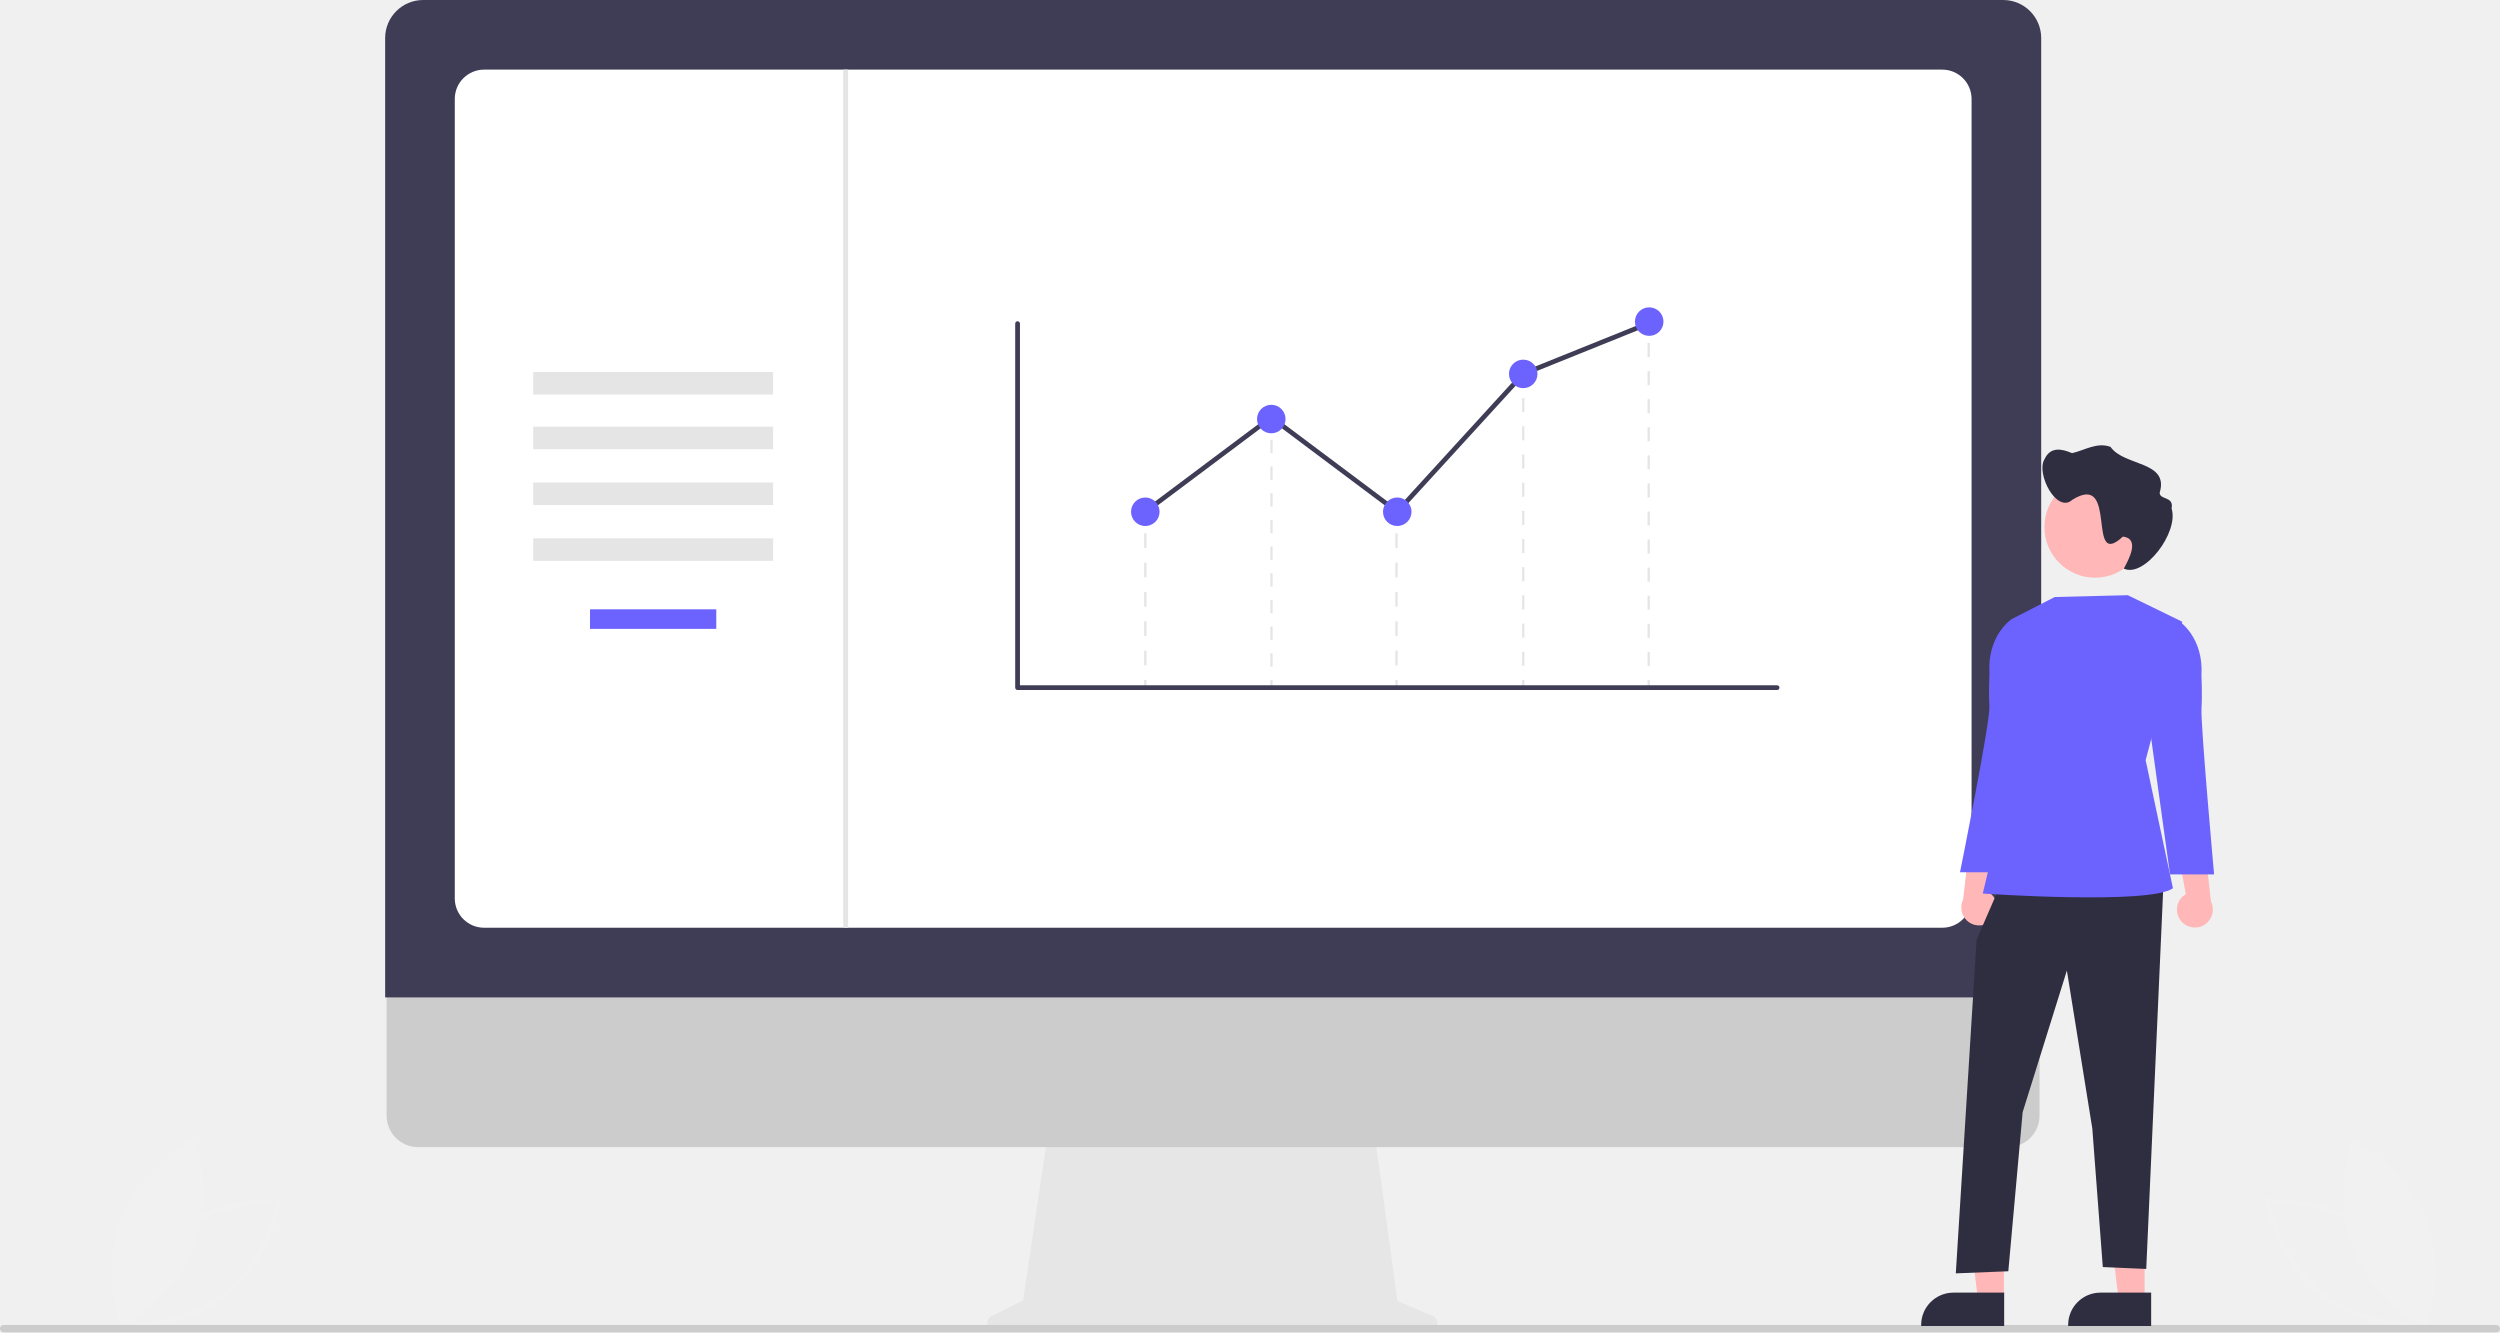
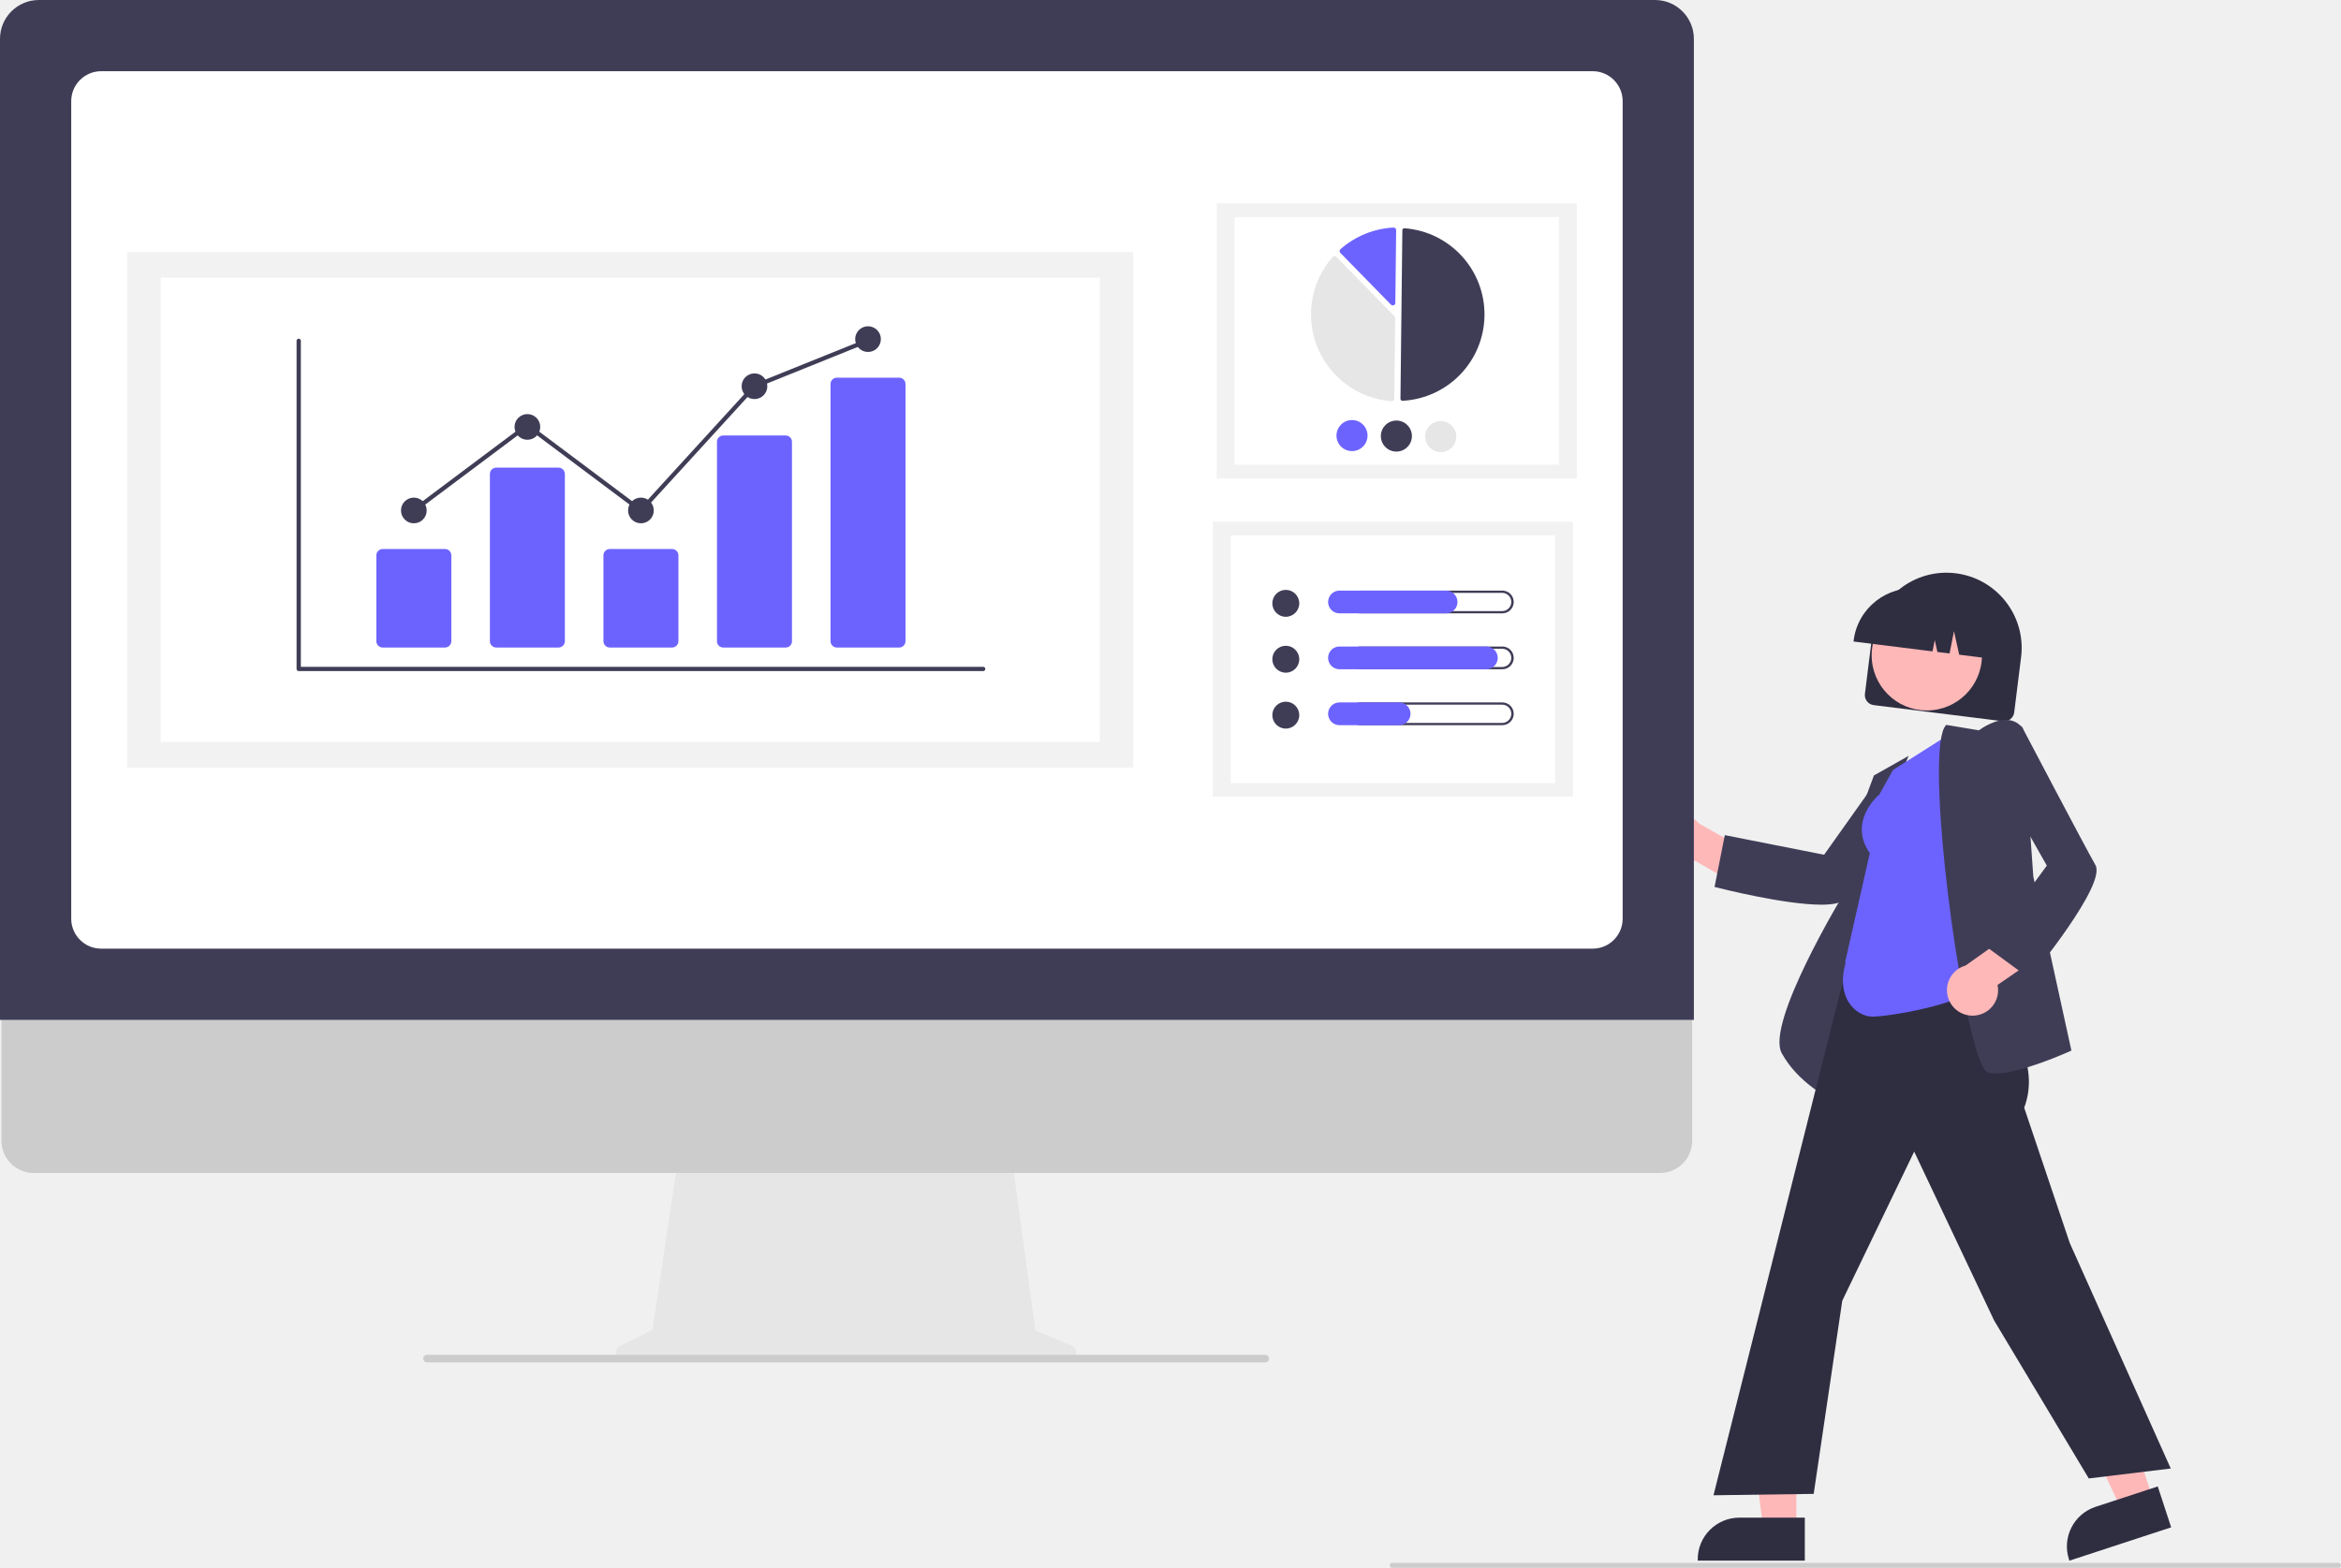
- <svg xmlns="http://www.w3.org/2000/svg" id="a684e1c6-71e2-413d-b570-2a7a579de6f7" data-name="Layer 1" width="1029.563" height="548.695" viewBox="0 0 1029.563 548.695">
-   <path d="M133.375,722.767l.214-1.126c.047-.248,4.908-24.91,23.126-39.22,18.22-14.311,43.331-13.191,43.582-13.178l1.145.059-.214,1.126c-.047.248-4.908,24.909-23.126,39.22-18.22,14.311-43.331,13.191-43.582,13.178ZM157.95,683.994c-15.404,12.099-20.951,31.883-22.138,36.858,5.116.022,25.664-.689,41.054-12.778,15.387-12.087,20.946-31.881,22.138-36.858C193.885,671.195,173.338,671.906,157.95,683.994Z" transform="translate(-85.21873 -175.6525)" fill="#f1f1f1" />
-   <path d="M165.195,689.482c-8.346,21.498-30.317,33.022-30.317,33.022s-8.439-23.331-.093-44.829S165.102,644.653,165.102,644.653,173.541,667.984,165.195,689.482Z" transform="translate(-85.21873 -175.6525)" fill="#f1f1f1" />
-   <path d="M1084.56,722.826c-.251.013-25.362,1.133-43.582-13.178-18.219-14.311-23.079-38.973-23.126-39.22l-.214-1.126,1.145-.059c.251-.013,25.362-1.133,43.582,13.178,18.219,14.311,23.079,38.973,23.126,39.22l.213,1.126Zm-64.484-51.61c1.191,4.978,6.75,24.771,22.138,36.858,15.389,12.088,35.938,12.799,41.054,12.778-1.187-4.975-6.733-24.759-22.138-36.858C1045.741,671.906,1025.195,671.195,1020.076,671.216Z" transform="translate(-85.21873 -175.6525)" fill="#f1f1f1" />
-   <path d="M1053.884,689.482c8.346,21.498,30.317,33.022,30.317,33.022s8.439-23.331.093-44.829-30.317-33.022-30.317-33.022S1045.538,667.984,1053.884,689.482Z" transform="translate(-85.21873 -175.6525)" fill="#f1f1f1" />
-   <path d="M675.315,717.627l-14.592-6.144-10.01-73.151H517.408L506.557,711.184l-13.055,6.527a3.1,3.1,0,0,0,1.387,5.873H674.112A3.1,3.1,0,0,0,675.315,717.627Z" transform="translate(-85.21873 -175.6525)" fill="#e6e6e6" />
-   <path d="M912.206,648.064H257.377a12.973,12.973,0,0,1-12.944-12.973V542.751h680.718v92.34A12.974,12.974,0,0,1,912.206,648.064Z" transform="translate(-85.21873 -175.6525)" fill="#ccc" />
-   <path d="M925.835,586.393h-682V191.292a15.657,15.657,0,0,1,15.64-15.639H910.195A15.657,15.657,0,0,1,925.835,191.292Z" transform="translate(-85.21873 -175.6525)" fill="#3f3d56" />
-   <path d="M885.102,557.716H284.568a12.07,12.07,0,0,1-12.057-12.057v-329.274a12.071,12.071,0,0,1,12.057-12.057H885.102a12.071,12.071,0,0,1,12.057,12.057v329.274A12.07,12.07,0,0,1,885.102,557.716Z" transform="translate(-85.21873 -175.6525)" fill="#fff" />
-   <path d="M1113.255,724.347l-1026.448,0a1.567,1.567,0,0,1-1.539-1.134,1.529,1.529,0,0,1,1.477-1.919l1026.385,0a1.615,1.615,0,0,1,1.616,1.194A1.528,1.528,0,0,1,1113.255,724.347Z" transform="translate(-85.21873 -175.6525)" fill="#ccc" />
-   <rect x="219.582" y="153.203" width="98.806" height="9.279" fill="#e5e5e5" />
-   <rect x="219.582" y="175.706" width="98.806" height="9.279" fill="#e5e5e5" />
-   <rect x="219.582" y="198.706" width="98.806" height="9.279" fill="#e5e5e5" />
-   <rect x="219.582" y="221.706" width="98.806" height="9.279" fill="#e5e5e5" />
-   <rect x="242.985" y="250.932" width="52" height="8.053" fill="#6c63ff" />
-   <rect x="471.192" y="210.754" width="0.945" height="2.834" fill="#e5e5e5" />
-   <path d="M557.355,449.631h-.945V443.592h.945Zm0-12.078h-.945v-6.039h.945Zm0-12.078h-.945v-6.039h.945Zm0-12.078h-.945v-6.039h.945Zm0-12.078h-.945v-6.039h.945Z" transform="translate(-85.21873 -175.6525)" fill="#e5e5e5" />
-   <rect x="471.192" y="280.018" width="0.945" height="2.834" fill="#e5e5e5" />
-   <rect x="574.646" y="210.754" width="0.945" height="2.834" fill="#e5e5e5" />
-   <path d="M660.81,449.631h-.945V443.592h.945Zm0-12.078h-.945v-6.039h.945Zm0-12.078h-.945v-6.039h.945Zm0-12.078h-.945v-6.039h.945Zm0-12.078h-.945v-6.039h.945Z" transform="translate(-85.21873 -175.6525)" fill="#e5e5e5" />
-   <rect x="574.646" y="280.018" width="0.945" height="2.834" fill="#e5e5e5" />
-   <rect x="626.831" y="155.306" width="0.945" height="2.834" fill="#e5e5e5" />
-   <path d="M712.995,449.867h-.945V444.063h.945Zm0-11.607h-.945V432.455h.945Zm0-11.608h-.945V420.848h.945Zm0-11.607h-.945V409.241h.945Zm0-11.607h-.945v-5.804h.945Zm0-11.608h-.945v-5.804h.945Zm0-11.607h-.945v-5.804h.945Zm0-11.607h-.945v-5.804h.945Zm0-11.608h-.945v-5.804h.945Zm0-11.607h-.945v-5.804h.945Z" transform="translate(-85.21873 -175.6525)" fill="#e5e5e5" />
-   <rect x="626.831" y="280.018" width="0.945" height="2.834" fill="#e5e5e5" />
-   <rect x="678.496" y="132.631" width="0.945" height="2.834" fill="#e5e5e5" />
-   <path d="M764.659,449.888h-.945v-5.782h.945Zm0-11.564h-.945V432.542h.945Zm0-11.564h-.945v-5.782h.945Zm0-11.564h-.945v-5.782h.945Zm0-11.564h-.945v-5.782h.945Zm0-11.564h-.945v-5.782h.945Zm0-11.564h-.945v-5.782h.945Zm0-11.564h-.945V363.157h.945Zm0-11.564h-.945v-5.782h.945Zm0-11.564h-.945v-5.782h.945Zm0-11.564h-.945v-5.782h.945Zm0-11.564h-.945v-5.782h.945Z" transform="translate(-85.21873 -175.6525)" fill="#e5e5e5" />
-   <rect x="678.496" y="280.018" width="0.945" height="2.834" fill="#e5e5e5" />
-   <rect x="523.155" y="172.785" width="0.945" height="2.834" fill="#e5e5e5" />
-   <path d="M609.319,450.176h-.945V444.681h.945Zm0-10.989h-.945v-5.495h.945Zm0-10.989h-.945v-5.495h.945Zm0-10.989h-.945v-5.495h.945Zm0-10.989h-.945v-5.495h.945Zm0-10.989h-.945v-5.495h.945Zm0-10.989h-.945V378.745h.945Zm0-10.989h-.945v-5.495h.945Zm0-10.989h-.945v-5.495h.945Z" transform="translate(-85.21873 -175.6525)" fill="#e5e5e5" />
-   <rect x="523.155" y="280.018" width="0.945" height="2.834" fill="#e5e5e5" />
-   <path d="M817.061,459.821H504.28a.979.979,0,0,1-.979-.979v-149.916a.979.979,0,0,1,1.958,0V457.863H817.061a.979.979,0,1,1,0,1.958Z" transform="translate(-85.21873 -175.6525)" fill="#3f3d56" />
-   <polygon points="575.548 212.069 523.544 173.118 472.251 211.537 471.077 209.97 523.544 170.672 575.3 209.438 626.731 153.155 626.938 153.071 678.817 132.168 679.549 133.985 627.876 154.804 575.548 212.069" fill="#3f3d56" />
-   <circle cx="471.664" cy="210.754" r="5.873" fill="#6c63ff" />
-   <circle cx="523.544" cy="172.578" r="5.873" fill="#6c63ff" />
-   <circle cx="575.424" cy="210.754" r="5.873" fill="#6c63ff" />
-   <circle cx="627.303" cy="153.98" r="5.873" fill="#6c63ff" />
-   <circle cx="679.183" cy="132.445" r="5.873" fill="#6c63ff" />
-   <rect x="347.27" y="28.676" width="2" height="353.388" fill="#e5e5e5" />
-   <path d="M905.988,554.1a7.346,7.346,0,0,0-1.961-11.091l4.882-25.643-12.521,5.218L893.671,546.134a7.385,7.385,0,0,0,12.316,7.965Z" transform="translate(-85.21873 -175.6525)" fill="#ffb7b7" />
-   <polygon points="883.2 535.797 872.598 535.797 867.554 494.903 883.202 494.904 883.2 535.797" fill="#ffb7b7" />
-   <path d="M971.122,721.727l-34.185-.001v-.432a13.307,13.307,0,0,1,13.306-13.306h.001l20.879.001Z" transform="translate(-85.21873 -175.6525)" fill="#2f2e41" />
-   <polygon points="825.26 535.797 814.658 535.797 809.614 494.903 825.262 494.904 825.26 535.797" fill="#ffb7b7" />
-   <path d="M910.588,721.727l-34.185-.001v-.432a13.307,13.307,0,0,1,13.306-13.306h.001l20.879.001Z" transform="translate(-85.21873 -175.6525)" fill="#2f2e41" />
-   <polygon points="824.391 363.083 814.014 386.99 805.453 524.403 827.073 523.538 832.978 458.033 851.192 399.689 861.664 464.733 865.988 521.808 883.877 522.583 891.005 363.083 824.391 363.083" fill="#2f2e41" />
-   <path d="M961.483,420.766l-30.077.752-17.658,9.065-.969,66.88-11.013,46.175s68.811,4.736,78.324-2.182L968.847,488.704,983.925,431.695Z" transform="translate(-85.21873 -175.6525)" fill="#6c63ff" />
-   <path d="M916.96,431.629l-3.213-1.046s-10.191,6.541-9.222,22.354c0,0-.382,8.183-.017,13.629.418,6.246-12.107,68.317-12.107,68.317h18.16l7.783-56.21Z" transform="translate(-85.21873 -175.6525)" fill="#6c63ff" />
-   <path d="M983.454,554.965a7.346,7.346,0,0,1,1.961-11.091l-4.882-25.643,12.521,5.218,2.716,23.551a7.385,7.385,0,0,1-12.316,7.965Z" transform="translate(-85.21873 -175.6525)" fill="#ffb7b7" />
-   <path d="M979.399,432.493l3.213-1.046s10.191,6.541,9.222,22.354c0,0,.382,8.183.017,13.629-.418,6.246,5.189,68.317,5.189,68.317H978.879l-7.783-56.21Z" transform="translate(-85.21873 -175.6525)" fill="#6c63ff" />
-   <path d="M968.866,392.707a20.85,20.85,0,1,1-20.85-20.85h0a20.798,20.798,0,0,1,20.85,20.746Q968.866,392.655,968.866,392.707Z" transform="translate(-85.21873 -175.6525)" fill="#ffb7b7" />
-   <path d="M927.236,364.702c2.442-5.252,7.169-4.214,11.303-2.433,5.235-1.161,10.213-4.637,15.853-2.582,5.556,8.081,24.209,5.703,20.241,18.858-.005,3.152,5.932,1.317,4.895,6.48,3.145,9.936-11.352,28.752-19.674,24.79,2.058-3.772,6.76-12.34-.371-13.19-15.34,14.274-1.583-27.18-20.858-15.125C932.243,387.341,923.506,370.544,927.236,364.702Z" transform="translate(-85.21873 -175.6525)" fill="#2f2e41" />
+ <svg xmlns="http://www.w3.org/2000/svg" id="fab53ecb-c04a-44eb-8d92-23f87bdb6c81" data-name="Layer 1" width="942.547" height="631.439" viewBox="0 0 942.547 631.439">
+   <path d="M879.59,413.72l2.798-22.427a30.285,30.285,0,0,1,60.103,7.498l-2.798,22.427a4.073,4.073,0,0,1-4.54,3.533l-52.03-6.491A4.073,4.073,0,0,1,879.59,413.72Z" transform="translate(-128.7264 -134.2805)" fill="#2f2e41" />
+   <circle cx="775.786" cy="263.927" r="22.204" fill="#ffb8b8" />
+   <path d="M875.055,392.201a23.984,23.984,0,0,1,26.738-20.806l4.486.56a23.983,23.983,0,0,1,20.806,26.738l-.056.449-9.479-1.183-2.104-9.456L913.67,397.474l-4.899-.611-1.061-4.771-.896,4.527-31.815-3.969Z" transform="translate(-128.7264 -134.2805)" fill="#2f2e41" />
+   <path d="M795.916,477.411a10.228,10.228,0,0,0,15.284,3.515L831.367,492.74l10.168-10.504-28.714-16.283a10.283,10.283,0,0,0-16.905,11.459Z" transform="translate(-128.7264 -134.2805)" fill="#ffb8b8" />
+   <path d="M862.013,498.639c-14.875,0-41.052-6.659-42.501-7.031l-.458-.117,4.12-20.859,39.982,7.897,21.721-30.587,24.937-2.535-.696.916c-.324.427-32.47,42.743-37.472,49.842C870.382,497.956,866.776,498.639,862.013,498.639Z" transform="translate(-128.7264 -134.2805)" fill="#3f3d56" />
+   <path d="M866.001,576.928l-.595-.284c-.127-.061-12.765-6.208-19.311-18.209-6.515-11.944,23.983-62.612,26.117-66.128l.031-16.091L883.213,446.595l13.992-7.908L885.192,466.716Z" transform="translate(-128.7264 -134.2805)" fill="#3f3d56" />
+   <polygon points="723.257 615.591 709.885 615.59 703.523 564.011 723.259 564.012 723.257 615.591" fill="#ffb8b8" />
+   <path d="M855.393,762.833l-43.118-.002v-.545A16.784,16.784,0,0,1,829.058,745.504h.001l26.335.001Z" transform="translate(-128.7264 -134.2805)" fill="#2f2e41" />
+   <polygon points="866.891 603.872 854.184 608.035 832.077 561.002 850.832 554.857 866.891 603.872" fill="#ffb8b8" />
+   <path d="M1002.895,749.408,961.92,762.833l-.17-.518a16.784,16.784,0,0,1,10.722-21.174l.001-0,25.026-8.199Z" transform="translate(-128.7264 -134.2805)" fill="#2f2e41" />
+   <path d="M969.726,729.72l-38.12-63.641L899.426,598.086l-28.958,60.061-11.504,77.788-40.343.561.159-.631L880.517,490.553l48.352,7.224-2.201,31.916,1.311,1.864c10.923,15.517,22.216,31.56,15.739,48.854l18.362,54.522,40.646,90.786Z" transform="translate(-128.7264 -134.2805)" fill="#2f2e41" />
+   <path d="M882.726,543.72c-7.006,0-15-8-10.853-21.658l-.269-.194,9.961-44.008c-8.693-12.432,2.768-22.691,3.842-23.608l5.471-9.847,24.138-15.308L927.229,530.57l-.181.173C918.228,539.182,888.604,543.72,882.726,543.72Z" transform="translate(-128.7264 -134.2805)" fill="#6c63ff" />
+   <path d="M932.159,566.617a11.881,11.881,0,0,1-2.851-.302c-.939-.235-2.458-1.431-4.807-9.077-9.336-30.397-20.359-121.86-12.351-130.811l.183-.205,13.149,2.191c1.093-.807,6.829-4.811,12.121-4.114a8.033,8.033,0,0,1,5.497,3.249l.091.119,4.189,59.594,15.346,70.131-.368.167C961.466,557.966,942.303,566.617,932.159,566.617Z" transform="translate(-128.7264 -134.2805)" fill="#3f3d56" />
+   <path d="M923.317,543.324a10.228,10.228,0,0,0,9.662-12.353l19.249-13.258-5.204-13.662-26.92,19.104a10.283,10.283,0,0,0,3.212,20.169Z" transform="translate(-128.7264 -134.2805)" fill="#ffb8b8" />
+   <path d="M945.876,528.337l-17.146-12.573,24.101-32.864L934.336,450.261l8.275-23.661.535,1.019c.249.475,24.948,47.527,29.257,55.067,4.483,7.844-24.97,43.761-26.226,45.285Z" transform="translate(-128.7264 -134.2805)" fill="#3f3d56" />
+   <path d="M560.206,676.255l-14.592-6.144-10.01-73.151H402.299L391.449,669.812l-13.055,6.527a3.1,3.1,0,0,0,1.387,5.873H559.003A3.1,3.1,0,0,0,560.206,676.255Z" transform="translate(-128.7264 -134.2805)" fill="#e6e6e6" />
+   <path d="M797.098,606.692H142.268a12.973,12.973,0,0,1-12.944-12.973V501.379h680.718v92.34A12.974,12.974,0,0,1,797.098,606.692Z" transform="translate(-128.7264 -134.2805)" fill="#ccc" />
+   <path d="M810.726,545.021h-682V149.92A15.657,15.657,0,0,1,144.366,134.28H795.087a15.657,15.657,0,0,1,15.64,15.639Z" transform="translate(-128.7264 -134.2805)" fill="#3f3d56" />
+   <path d="M769.993,516.344H169.46a12.07,12.07,0,0,1-12.057-12.057v-329.274a12.071,12.071,0,0,1,12.057-12.057H769.993a12.071,12.071,0,0,1,12.057,12.057v329.274A12.07,12.07,0,0,1,769.993,516.344Z" transform="translate(-128.7264 -134.2805)" fill="#fff" />
+   <path d="M638.146,682.975l-337.448,0a1.567,1.567,0,0,1-1.539-1.134,1.529,1.529,0,0,1,1.477-1.919l337.385,0a1.615,1.615,0,0,1,1.616,1.194A1.528,1.528,0,0,1,638.146,682.975Z" transform="translate(-128.7264 -134.2805)" fill="#ccc" />
+   <rect x="489.86" y="81.909" width="144.996" height="110.773" fill="#f2f2f2" />
+   <rect x="497.065" y="87.414" width="130.586" height="99.765" fill="#fff" />
+   <path d="M693.377,295.695q.026 0.0.052-.001a34.817,34.817,0,0,0,.779-69.489.794.794,0,0,0-.601.208.786.786,0,0,0-.257.576l-.761,67.902a.797.797,0,0,0,.788.804Z" transform="translate(-128.7264 -134.2805)" fill="#3f3d56" />
+   <path d="M666.072,237.433a1.025,1.025,0,0,1,.72.307l23.376,23.906a1.014,1.014,0,0,1,.291.725l-.364,32.491a1.011,1.011,0,0,1-.33.74,1.026,1.026,0,0,1-.771.268,35.044,35.044,0,0,1-23.7-58.091,1.026,1.026,0,0,1,.741-.347Q666.053,237.433,666.072,237.433Z" transform="translate(-128.7264 -134.2805)" fill="#e6e6e6" />
+   <path d="M689.842,225.927a1.029,1.029,0,0,1,.699.286,1.011,1.011,0,0,1,.314.748l-.329,29.316a1.021,1.021,0,0,1-1.75.702L668.378,236.118a1.023,1.023,0,0,1,.055-1.482,35.118,35.118,0,0,1,21.346-8.708C689.8,225.927,689.821,225.927,689.842,225.927Z" transform="translate(-128.7264 -134.2805)" fill="#6c63ff" />
+   <path d="M679.334,309.775a6.253,6.253,0,1,1-6.183-6.323A6.261,6.261,0,0,1,679.334,309.775Z" transform="translate(-128.7264 -134.2805)" fill="#6c63ff" />
+   <path d="M697.199,309.976a6.253,6.253,0,1,1-6.183-6.323A6.261,6.261,0,0,1,697.199,309.976Z" transform="translate(-128.7264 -134.2805)" fill="#3f3d56" />
+   <path d="M715.065,310.176a6.253,6.253,0,1,1-6.183-6.323A6.261,6.261,0,0,1,715.065,310.176Z" transform="translate(-128.7264 -134.2805)" fill="#e6e6e6" />
+   <rect x="488.333" y="210.116" width="144.996" height="110.773" fill="#f2f2f2" />
+   <rect x="495.538" y="215.621" width="130.586" height="99.765" fill="#fff" />
+   <circle cx="517.695" cy="242.988" r="5.422" fill="#3f3d56" />
+   <path d="M733.539,373.049a3.677,3.677,0,1,1,0,7.354H676.513a3.677,3.677,0,1,1,0-7.354h57.026m0-.901H676.513a4.578,4.578,0,1,0,0,9.155h57.026a4.578,4.578,0,1,0,0-9.155Z" transform="translate(-128.7264 -134.2805)" fill="#3f3d56" />
+   <path d="M711.038,381.304h-42.928a4.578,4.578,0,1,1,0-9.155h42.928a4.578,4.578,0,0,1,0,9.155Z" transform="translate(-128.7264 -134.2805)" fill="#6c63ff" />
+   <circle cx="517.695" cy="265.503" r="5.422" fill="#3f3d56" />
+   <path d="M733.539,395.564a3.677,3.677,0,1,1,0,7.354H676.513a3.677,3.677,0,1,1,0-7.354h57.026m0-.901H676.513a4.578,4.578,0,1,0,0,9.155h57.026a4.578,4.578,0,1,0,0-9.155Z" transform="translate(-128.7264 -134.2805)" fill="#3f3d56" />
+   <path d="M727.248,403.819h-59.139a4.578,4.578,0,1,1,0-9.155h59.139a4.578,4.578,0,0,1,0,9.155Z" transform="translate(-128.7264 -134.2805)" fill="#6c63ff" />
+   <circle cx="517.695" cy="288.018" r="5.422" fill="#3f3d56" />
+   <path d="M733.539,418.079a3.677,3.677,0,1,1,0,7.354H676.513a3.677,3.677,0,1,1,0-7.354h57.026m0-.901H676.513a4.578,4.578,0,1,0,0,9.155h57.026a4.578,4.578,0,1,0,0-9.155Z" transform="translate(-128.7264 -134.2805)" fill="#3f3d56" />
+   <path d="M692.125,426.334H668.109a4.578,4.578,0,1,1,0-9.155H692.125a4.578,4.578,0,0,1,0,9.155Z" transform="translate(-128.7264 -134.2805)" fill="#6c63ff" />
+   <rect x="51.188" y="101.508" width="405.093" height="207.61" fill="#f2f2f2" />
+   <rect x="64.692" y="111.824" width="378.087" height="186.978" fill="#fff" />
+   <path d="M524.614,404.557H248.996a.863.863,0,0,1-.863-.863V271.591a.863.863,0,1,1,1.725,0V402.832H524.614a.863.863,0,0,1,0,1.725Z" transform="translate(-128.7264 -134.2805)" fill="#3f3d56" />
+   <path d="M307.884,395.069H282.815a2.563,2.563,0,0,1-2.561-2.56V357.952a2.563,2.563,0,0,1,2.561-2.56h25.069a2.563,2.563,0,0,1,2.561,2.56v34.557A2.563,2.563,0,0,1,307.884,395.069Z" transform="translate(-128.7264 -134.2805)" fill="#6c63ff" />
+   <path d="M353.599,395.069H328.531a2.563,2.563,0,0,1-2.561-2.56V325.174a2.563,2.563,0,0,1,2.561-2.56h25.069a2.563,2.563,0,0,1,2.561,2.56v67.334A2.563,2.563,0,0,1,353.599,395.069Z" transform="translate(-128.7264 -134.2805)" fill="#6c63ff" />
+   <path d="M399.315,395.069H374.246a2.563,2.563,0,0,1-2.561-2.56V357.952a2.563,2.563,0,0,1,2.561-2.56h25.069a2.563,2.563,0,0,1,2.561,2.56v34.557A2.563,2.563,0,0,1,399.315,395.069Z" transform="translate(-128.7264 -134.2805)" fill="#6c63ff" />
+   <path d="M445.031,395.069H419.962a2.507,2.507,0,0,1-2.561-2.444V312.12a2.507,2.507,0,0,1,2.561-2.444h25.069a2.507,2.507,0,0,1,2.561,2.444v80.505A2.507,2.507,0,0,1,445.031,395.069Z" transform="translate(-128.7264 -134.2805)" fill="#6c63ff" />
+   <path d="M490.746,395.069H465.678a2.563,2.563,0,0,1-2.561-2.56V288.947a2.563,2.563,0,0,1,2.561-2.56H490.746a2.563,2.563,0,0,1,2.561,2.56V392.509A2.563,2.563,0,0,1,490.746,395.069Z" transform="translate(-128.7264 -134.2805)" fill="#6c63ff" />
+   <circle cx="166.623" cy="205.585" r="5.175" fill="#3f3d56" />
+   <circle cx="212.339" cy="171.945" r="5.175" fill="#3f3d56" />
+   <circle cx="258.054" cy="205.585" r="5.175" fill="#3f3d56" />
+   <circle cx="303.77" cy="155.556" r="5.175" fill="#3f3d56" />
+   <circle cx="349.486" cy="136.58" r="5.175" fill="#3f3d56" />
+   <polygon points="258.163 206.744 212.339 172.421 167.14 206.275 166.106 204.895 212.339 170.265 257.945 204.425 303.266 154.83 303.447 154.756 349.163 136.337 349.808 137.937 304.274 156.283 258.163 206.744" fill="#3f3d56" />
+   <path d="M1070.274,765.72h-381a1,1,0,0,1,0-2h381a1,1,0,0,1,0,2Z" transform="translate(-128.7264 -134.2805)" fill="#ccc" />
</svg>
